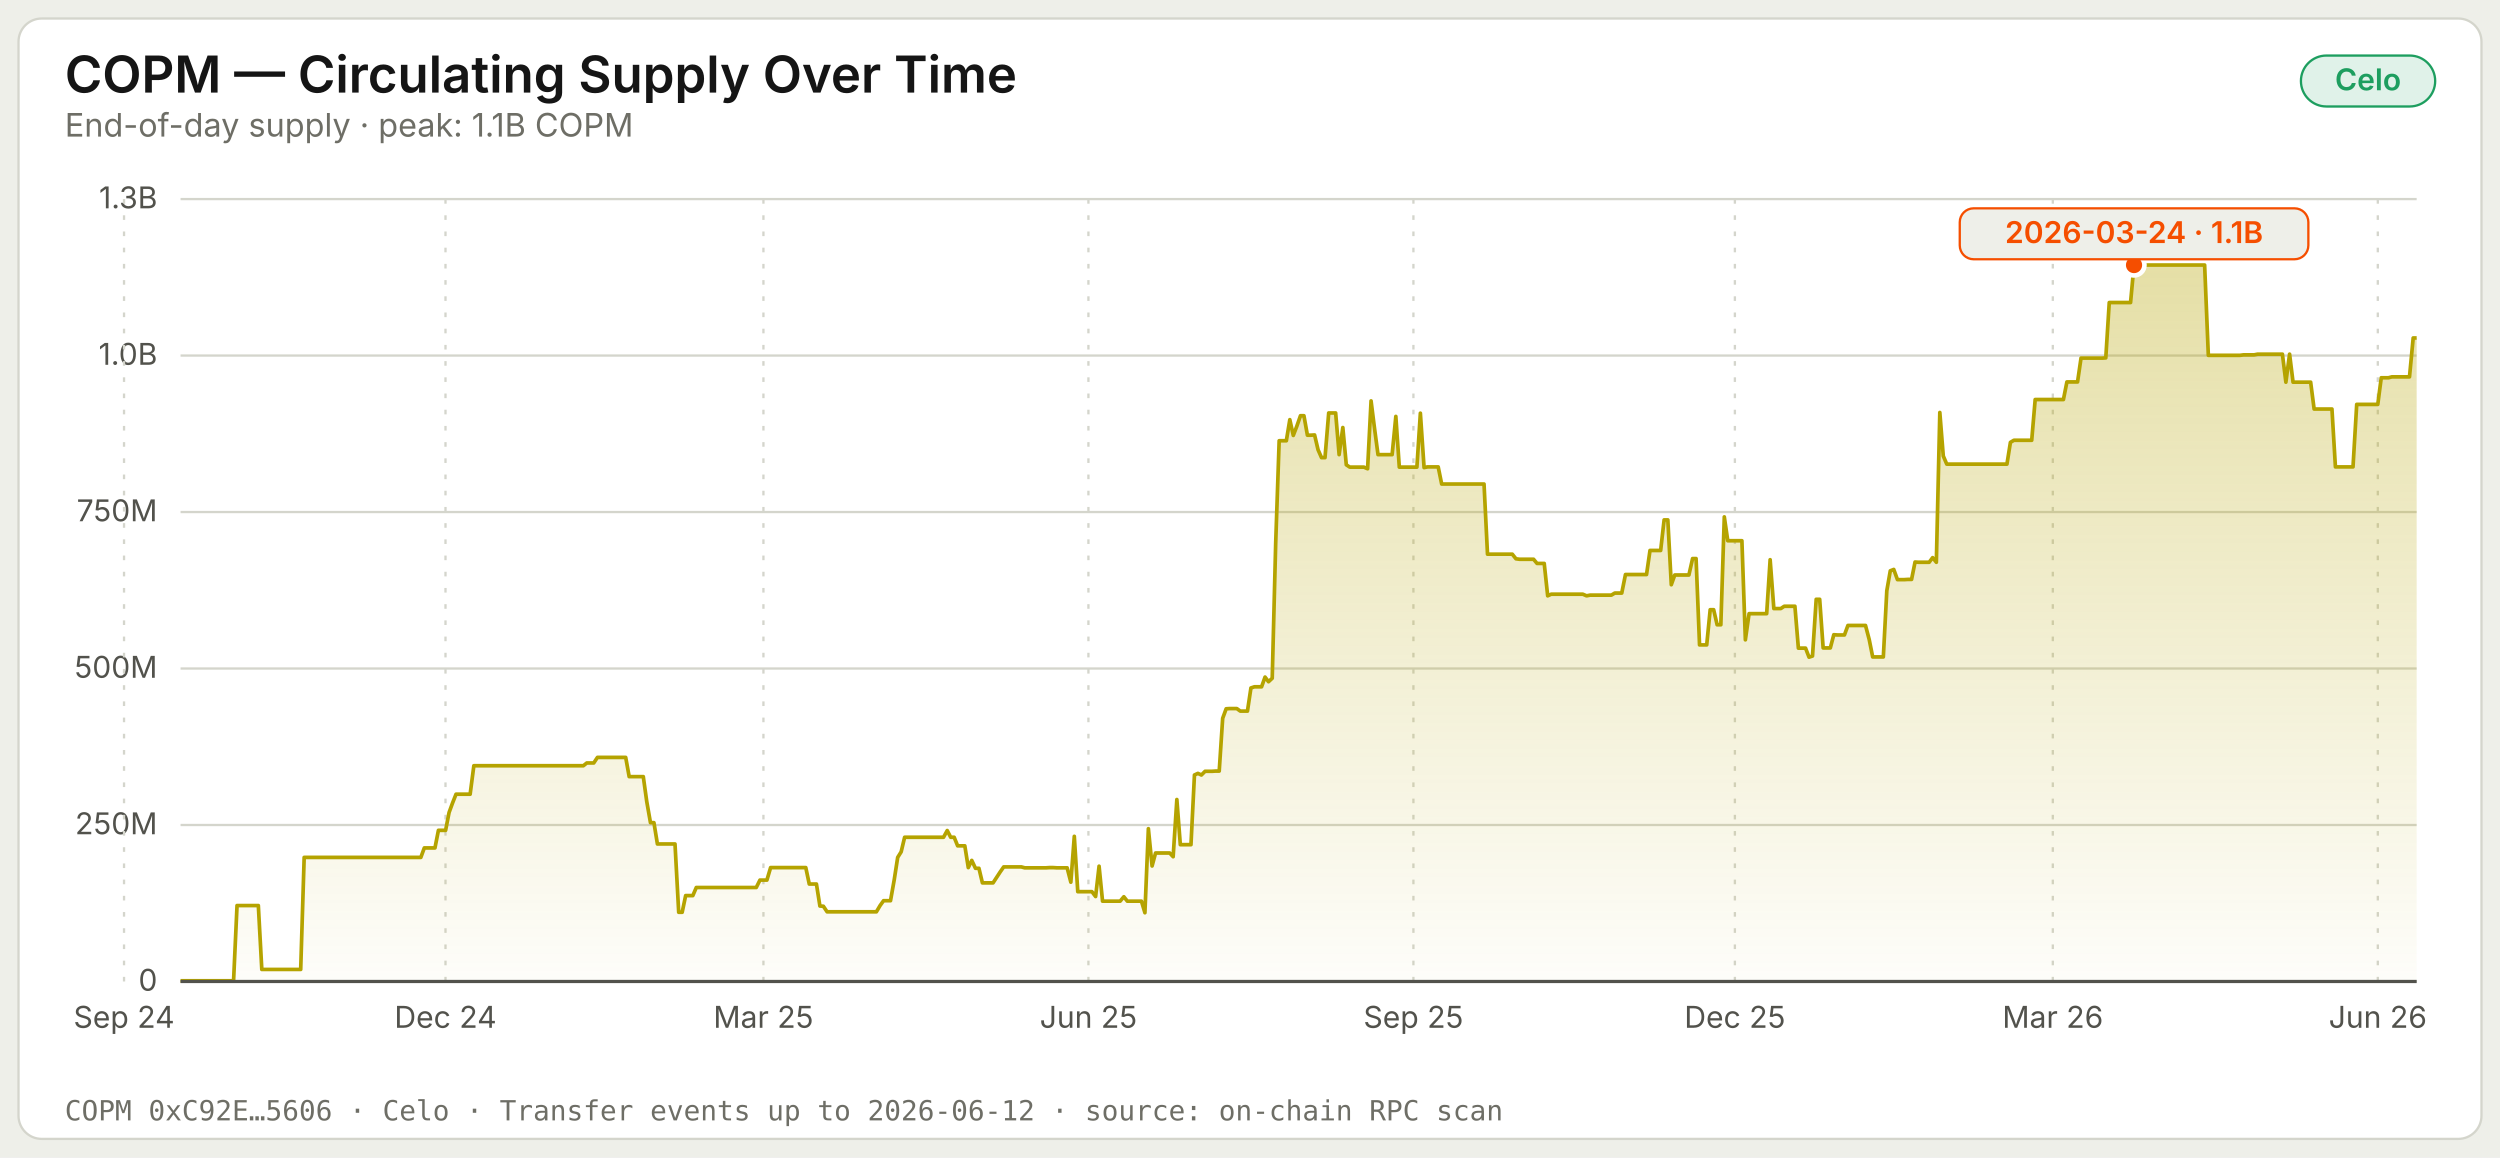
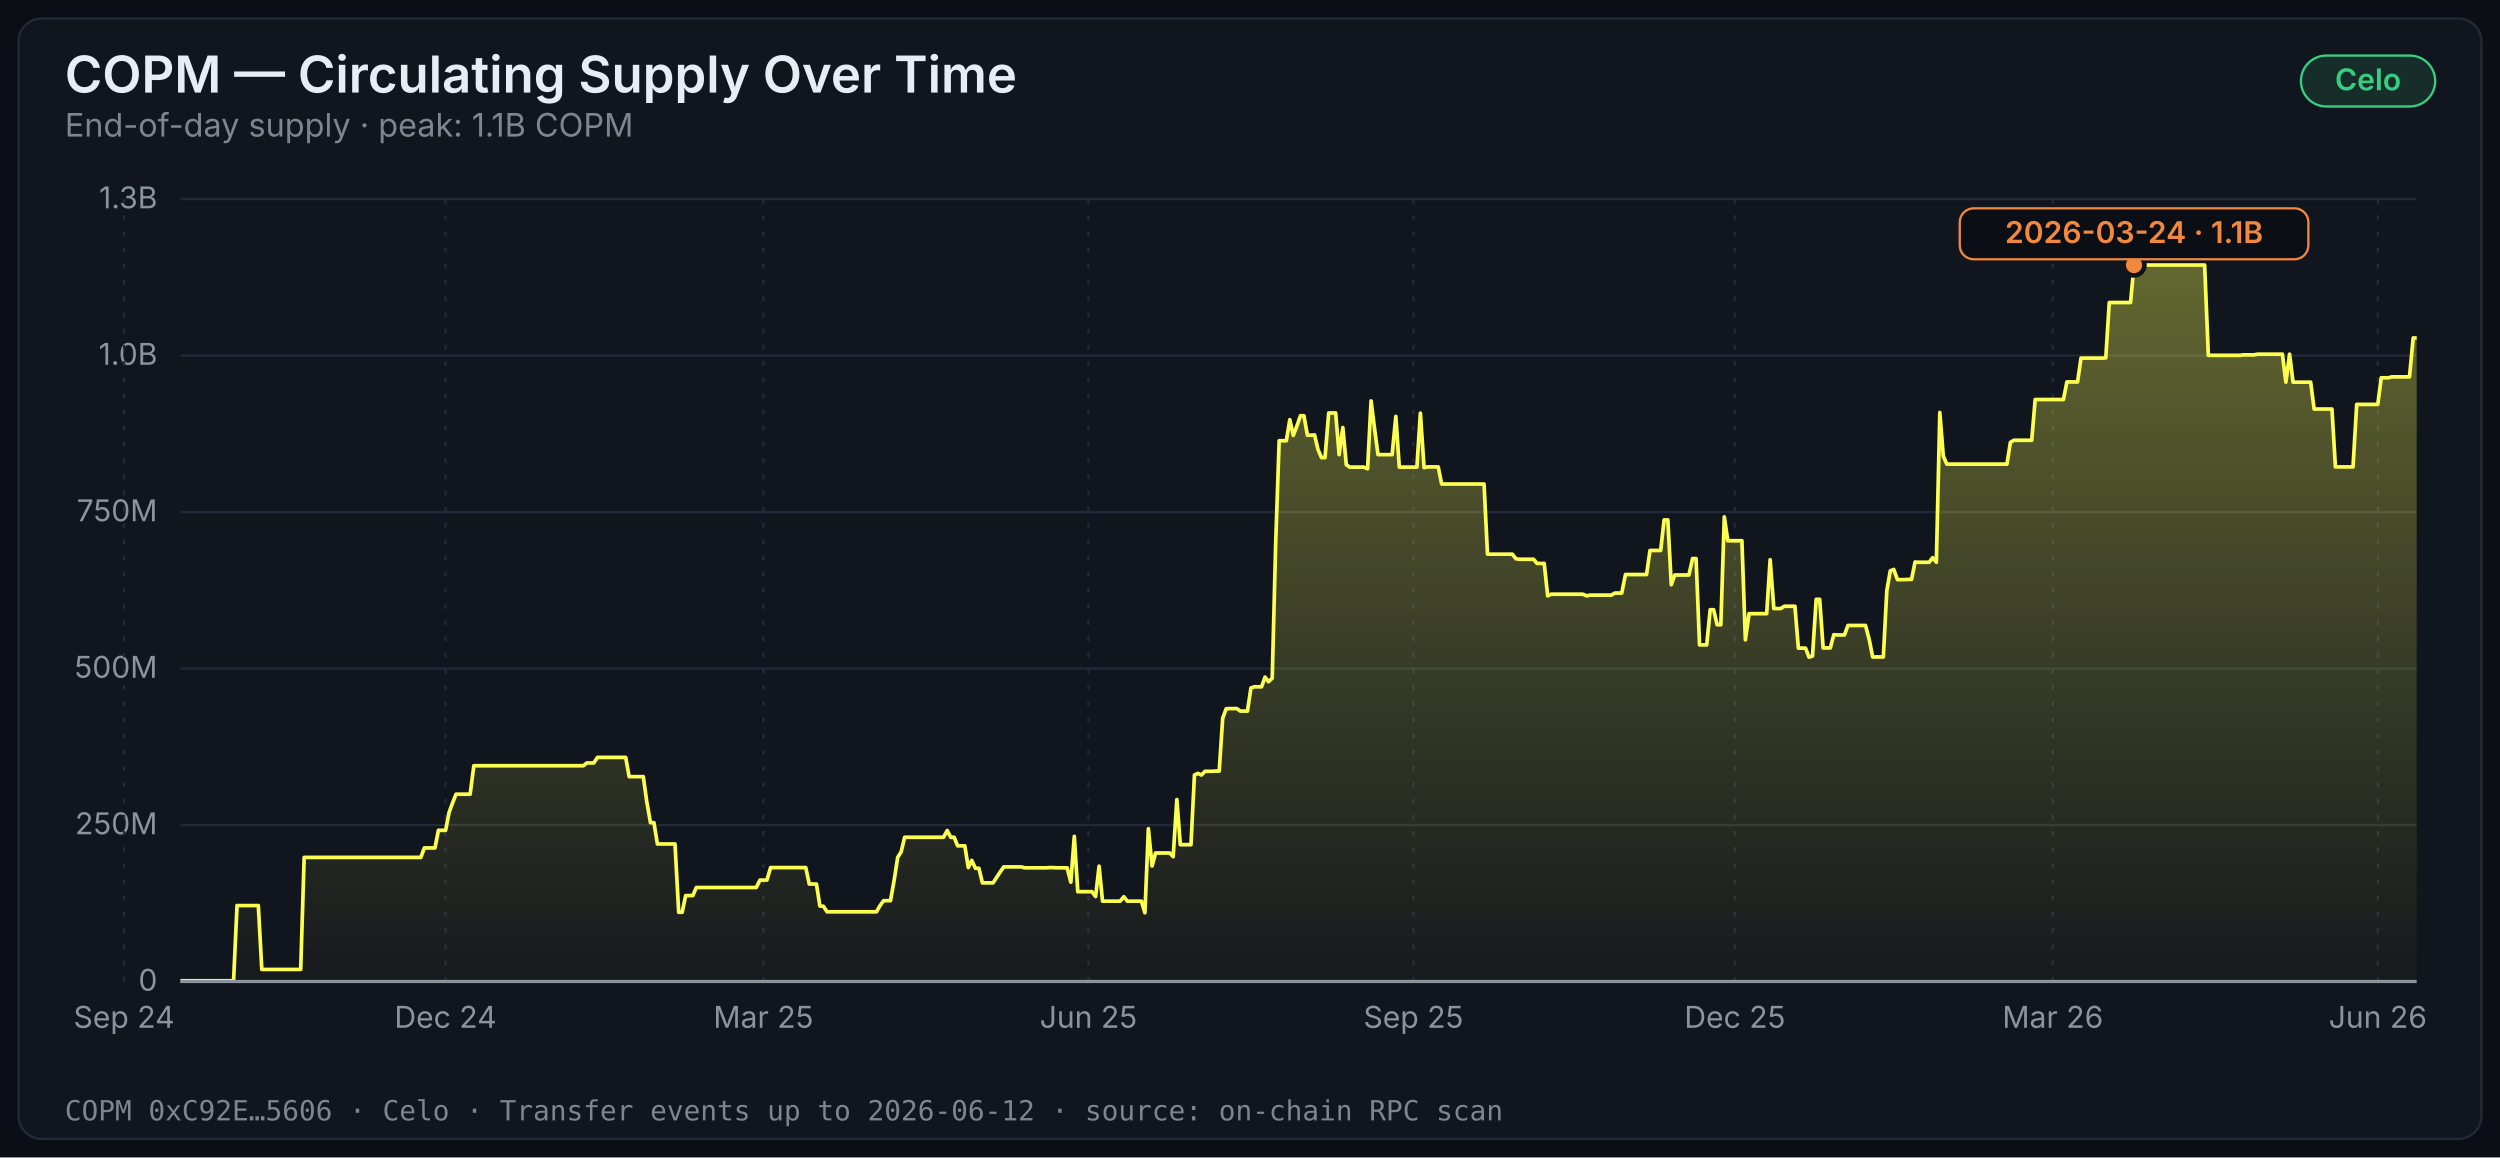
<svg xmlns="http://www.w3.org/2000/svg" width="1080" height="500" viewBox="0 0 1080 500" role="img" aria-label="COPM — Circulating Supply Over Time">
  <style>
-     .title { font: 600 22px -apple-system, 'Segoe UI', system-ui, sans-serif; fill: #151515; }
-     .subtitle { font: 400 14px -apple-system, 'Segoe UI', system-ui, sans-serif; fill: #6e6e66; }
-     .axis { font: 400 13px -apple-system, 'Segoe UI', system-ui, sans-serif; fill: #52524c; }
-     .label { font: 500 14px -apple-system, 'Segoe UI', system-ui, sans-serif; fill: #151515; }
+     .title { font: 600 22px -apple-system, 'Segoe UI', system-ui, sans-serif; fill: #e6edf3; }
+     .subtitle { font: 400 14px -apple-system, 'Segoe UI', system-ui, sans-serif; fill: #7d8590; }
+     .axis { font: 400 13px -apple-system, 'Segoe UI', system-ui, sans-serif; fill: #8b949e; }
+     .label { font: 500 14px -apple-system, 'Segoe UI', system-ui, sans-serif; fill: #e6edf3; }
    .annot { font: 600 13px -apple-system, 'Segoe UI', system-ui, sans-serif; }
    .badge { font: 600 13px -apple-system, 'Segoe UI', system-ui, sans-serif; }
-     .footer { font: 400 12px ui-monospace, 'SF Mono', Menlo, monospace; fill: #6e6e66; }
+     .footer { font: 400 12px ui-monospace, 'SF Mono', Menlo, monospace; fill: #7d8590; }
  </style>
  <defs>
    <linearGradient id="g2" x1="0" y1="0" x2="0" y2="1">
-       <stop offset="0%" stop-color="#b5a300" stop-opacity="0.35" />
-       <stop offset="100%" stop-color="#b5a300" stop-opacity="0.02" />
+       <stop offset="0%" stop-color="#fcff52" stop-opacity="0.35" />
+       <stop offset="100%" stop-color="#fcff52" stop-opacity="0.02" />
    </linearGradient>
  </defs>
-   <rect width="1080" height="500" fill="#eeefe9" />
-   <rect x="8" y="8" width="1064" height="484" rx="10" fill="#ffffff" stroke="#d4d5cc" stroke-width="1" />
+   <rect width="1080" height="500" fill="#0b0e14" />
+   <rect x="8" y="8" width="1064" height="484" rx="10" fill="#11151d" stroke="#222938" stroke-width="1" />
  <text x="28" y="40" class="title">COPM — Circulating Supply Over Time</text>
-   <rect x="994" y="24" width="58" height="22" rx="11" fill="#1d9e5f22" stroke="#1d9e5f" stroke-width="1" />
-   <text x="1023" y="39" class="badge" fill="#1d9e5f" text-anchor="middle">Celo</text>
+   <rect x="994" y="24" width="58" height="22" rx="11" fill="#35d07f22" stroke="#35d07f" stroke-width="1" />
+   <text x="1023" y="39" class="badge" fill="#35d07f" text-anchor="middle">Celo</text>
  <text x="28" y="59" class="subtitle">End-of-day supply · peak: 1.1B COPM</text>
-   <line x1="78" y1="424" x2="1044" y2="424" stroke="#d4d5cc" stroke-width="1" />
+   <line x1="78" y1="424" x2="1044" y2="424" stroke="#222938" stroke-width="1" />
  <text x="68" y="428" class="axis" text-anchor="end">0</text>
-   <line x1="78" y1="356.4" x2="1044" y2="356.4" stroke="#d4d5cc" stroke-width="1" />
+   <line x1="78" y1="356.4" x2="1044" y2="356.4" stroke="#222938" stroke-width="1" />
  <text x="68" y="360.4" class="axis" text-anchor="end">250M</text>
-   <line x1="78" y1="288.8" x2="1044" y2="288.8" stroke="#d4d5cc" stroke-width="1" />
+   <line x1="78" y1="288.8" x2="1044" y2="288.8" stroke="#222938" stroke-width="1" />
  <text x="68" y="292.8" class="axis" text-anchor="end">500M</text>
-   <line x1="78" y1="221.2" x2="1044" y2="221.2" stroke="#d4d5cc" stroke-width="1" />
+   <line x1="78" y1="221.2" x2="1044" y2="221.2" stroke="#222938" stroke-width="1" />
  <text x="68" y="225.2" class="axis" text-anchor="end">750M</text>
-   <line x1="78" y1="153.6" x2="1044" y2="153.6" stroke="#d4d5cc" stroke-width="1" />
+   <line x1="78" y1="153.6" x2="1044" y2="153.6" stroke="#222938" stroke-width="1" />
  <text x="68" y="157.6" class="axis" text-anchor="end">1.0B</text>
-   <line x1="78" y1="86" x2="1044" y2="86" stroke="#d4d5cc" stroke-width="1" />
+   <line x1="78" y1="86" x2="1044" y2="86" stroke="#222938" stroke-width="1" />
  <text x="68" y="90" class="axis" text-anchor="end">1.3B</text>
-   <line x1="53.583" y1="86" x2="53.583" y2="424" stroke="#d4d5cc" stroke-width="1" stroke-dasharray="2,5" />
+   <line x1="53.583" y1="86" x2="53.583" y2="424" stroke="#222938" stroke-width="1" stroke-dasharray="2,5" />
  <text x="53.583" y="444" class="axis" text-anchor="middle">Sep 24</text>
-   <line x1="192.455" y1="86" x2="192.455" y2="424" stroke="#d4d5cc" stroke-width="1" stroke-dasharray="2,5" />
+   <line x1="192.455" y1="86" x2="192.455" y2="424" stroke="#222938" stroke-width="1" stroke-dasharray="2,5" />
  <text x="192.455" y="444" class="axis" text-anchor="middle">Dec 24</text>
-   <line x1="329.801" y1="86" x2="329.801" y2="424" stroke="#d4d5cc" stroke-width="1" stroke-dasharray="2,5" />
+   <line x1="329.801" y1="86" x2="329.801" y2="424" stroke="#222938" stroke-width="1" stroke-dasharray="2,5" />
  <text x="329.801" y="444" class="axis" text-anchor="middle">Mar 25</text>
-   <line x1="470.199" y1="86" x2="470.199" y2="424" stroke="#d4d5cc" stroke-width="1" stroke-dasharray="2,5" />
+   <line x1="470.199" y1="86" x2="470.199" y2="424" stroke="#222938" stroke-width="1" stroke-dasharray="2,5" />
  <text x="470.199" y="444" class="axis" text-anchor="middle">Jun 25</text>
-   <line x1="610.597" y1="86" x2="610.597" y2="424" stroke="#d4d5cc" stroke-width="1" stroke-dasharray="2,5" />
+   <line x1="610.597" y1="86" x2="610.597" y2="424" stroke="#222938" stroke-width="1" stroke-dasharray="2,5" />
  <text x="610.597" y="444" class="axis" text-anchor="middle">Sep 25</text>
-   <line x1="749.469" y1="86" x2="749.469" y2="424" stroke="#d4d5cc" stroke-width="1" stroke-dasharray="2,5" />
+   <line x1="749.469" y1="86" x2="749.469" y2="424" stroke="#222938" stroke-width="1" stroke-dasharray="2,5" />
  <text x="749.469" y="444" class="axis" text-anchor="middle">Dec 25</text>
-   <line x1="886.815" y1="86" x2="886.815" y2="424" stroke="#d4d5cc" stroke-width="1" stroke-dasharray="2,5" />
+   <line x1="886.815" y1="86" x2="886.815" y2="424" stroke="#222938" stroke-width="1" stroke-dasharray="2,5" />
  <text x="886.815" y="444" class="axis" text-anchor="middle">Mar 26</text>
-   <line x1="1027.213" y1="86" x2="1027.213" y2="424" stroke="#d4d5cc" stroke-width="1" stroke-dasharray="2,5" />
+   <line x1="1027.213" y1="86" x2="1027.213" y2="424" stroke="#222938" stroke-width="1" stroke-dasharray="2,5" />
  <text x="1027.213" y="444" class="axis" text-anchor="middle">Jun 26</text>
  <path d="M 78 424 L 78.0 423.7 L 79.5 423.7 L 81.1 423.7 L 82.6 423.7 L 84.1 423.7 L 85.6 423.7 L 87.2 423.7 L 88.7 423.7 L 90.2 423.7 L 91.7 423.7 L 93.3 423.7 L 94.8 423.7 L 96.3 423.7 L 97.8 423.7 L 99.4 423.7 L 100.9 423.7 L 102.4 391.2 L 103.9 391.2 L 105.5 391.2 L 107.0 391.2 L 108.5 391.2 L 110.0 391.2 L 111.6 391.2 L 113.1 418.8 L 114.6 418.8 L 116.2 418.8 L 117.7 418.8 L 119.2 418.8 L 120.7 418.8 L 122.3 418.8 L 123.8 418.8 L 125.3 418.8 L 126.8 418.8 L 128.4 418.8 L 129.9 418.8 L 131.4 370.4 L 132.9 370.4 L 134.5 370.4 L 136.0 370.4 L 137.5 370.4 L 139.0 370.4 L 140.6 370.4 L 142.1 370.4 L 143.6 370.4 L 145.1 370.4 L 146.7 370.4 L 148.2 370.4 L 149.7 370.4 L 151.3 370.4 L 152.8 370.4 L 154.3 370.4 L 155.8 370.4 L 157.4 370.4 L 158.9 370.4 L 160.4 370.4 L 161.9 370.4 L 163.5 370.4 L 165.0 370.4 L 166.5 370.4 L 168.0 370.4 L 169.6 370.4 L 171.1 370.4 L 172.6 370.4 L 174.1 370.4 L 175.7 370.4 L 177.2 370.4 L 178.7 370.4 L 180.2 370.4 L 181.8 370.4 L 183.3 366.3 L 184.8 366.3 L 186.4 366.3 L 187.9 366.3 L 189.4 358.7 L 190.9 358.7 L 192.5 358.7 L 194.0 351.0 L 195.5 346.9 L 197.0 343.1 L 198.6 343.1 L 200.1 343.1 L 201.6 343.1 L 203.1 343.1 L 204.7 330.8 L 206.2 330.8 L 207.7 330.8 L 209.2 330.8 L 210.8 330.8 L 212.3 330.8 L 213.8 330.8 L 215.3 330.8 L 216.9 330.8 L 218.4 330.8 L 219.9 330.8 L 221.5 330.8 L 223.0 330.8 L 224.5 330.8 L 226.0 330.8 L 227.6 330.8 L 229.1 330.8 L 230.6 330.8 L 232.1 330.8 L 233.7 330.8 L 235.2 330.8 L 236.7 330.8 L 238.2 330.8 L 239.8 330.8 L 241.3 330.8 L 242.8 330.8 L 244.3 330.8 L 245.9 330.8 L 247.4 330.8 L 248.9 330.8 L 250.4 330.8 L 252.0 330.8 L 253.5 329.6 L 255.0 329.6 L 256.5 329.6 L 258.1 327.2 L 259.6 327.2 L 261.1 327.2 L 262.7 327.2 L 264.2 327.2 L 265.7 327.2 L 267.2 327.2 L 268.8 327.2 L 270.3 327.2 L 271.8 335.5 L 273.3 335.5 L 274.9 335.5 L 276.4 335.5 L 277.9 335.5 L 279.4 346.3 L 281.0 355.4 L 282.5 355.4 L 284.0 364.6 L 285.5 364.6 L 287.1 364.6 L 288.6 364.6 L 290.1 364.6 L 291.6 364.6 L 293.2 394.1 L 294.7 394.1 L 296.2 386.9 L 297.8 386.9 L 299.3 386.9 L 300.8 383.4 L 302.3 383.4 L 303.9 383.4 L 305.4 383.4 L 306.9 383.4 L 308.4 383.4 L 310.0 383.4 L 311.5 383.4 L 313.0 383.4 L 314.5 383.4 L 316.1 383.4 L 317.6 383.4 L 319.1 383.4 L 320.6 383.4 L 322.2 383.4 L 323.7 383.4 L 325.2 383.4 L 326.7 383.4 L 328.3 380.2 L 329.8 380.2 L 331.3 380.2 L 332.9 374.8 L 334.4 374.8 L 335.9 374.8 L 337.4 374.8 L 339.0 374.8 L 340.5 374.8 L 342.0 374.8 L 343.5 374.8 L 345.1 374.8 L 346.6 374.8 L 348.1 374.8 L 349.6 381.9 L 351.2 381.9 L 352.7 381.9 L 354.2 391.4 L 355.7 391.5 L 357.3 393.9 L 358.8 393.9 L 360.3 393.9 L 361.8 393.9 L 363.4 393.9 L 364.9 393.9 L 366.4 393.9 L 368.0 393.9 L 369.5 393.9 L 371.0 393.9 L 372.5 393.9 L 374.1 393.9 L 375.6 393.9 L 377.1 393.9 L 378.6 393.9 L 380.2 391.2 L 381.7 389.1 L 383.2 389.1 L 384.7 389.1 L 386.3 380.1 L 387.8 370.4 L 389.3 368.0 L 390.8 361.7 L 392.4 361.7 L 393.9 361.7 L 395.4 361.7 L 396.9 361.7 L 398.5 361.7 L 400.0 361.7 L 401.5 361.7 L 403.1 361.7 L 404.6 361.7 L 406.1 361.7 L 407.6 361.7 L 409.2 358.8 L 410.7 361.7 L 412.2 361.7 L 413.7 365.4 L 415.3 365.4 L 416.8 365.4 L 418.3 374.8 L 419.8 371.7 L 421.4 375.1 L 422.9 375.1 L 424.4 381.4 L 425.9 381.4 L 427.5 381.4 L 429.0 381.4 L 430.5 379.1 L 432.0 376.8 L 433.6 374.5 L 435.1 374.5 L 436.6 374.5 L 438.2 374.5 L 439.7 374.5 L 441.2 374.5 L 442.7 374.9 L 444.3 374.9 L 445.8 374.9 L 447.3 374.9 L 448.8 374.9 L 450.4 374.9 L 451.9 374.9 L 453.4 374.8 L 454.9 374.8 L 456.5 374.9 L 458.0 374.9 L 459.5 374.9 L 461.0 374.9 L 462.6 381.1 L 464.1 361.3 L 465.6 385.2 L 467.1 385.2 L 468.7 385.2 L 470.2 385.2 L 471.7 385.2 L 473.3 387.3 L 474.8 374.2 L 476.3 389.3 L 477.8 389.3 L 479.4 389.3 L 480.9 389.3 L 482.4 389.3 L 483.9 389.3 L 485.5 387.4 L 487.0 389.3 L 488.5 389.3 L 490.0 389.3 L 491.6 389.3 L 493.1 389.3 L 494.6 394.3 L 496.1 358.0 L 497.7 374.1 L 499.2 368.5 L 500.7 368.5 L 502.2 368.5 L 503.8 368.5 L 505.3 368.5 L 506.8 370.1 L 508.4 345.4 L 509.9 364.9 L 511.4 364.9 L 512.9 364.9 L 514.5 364.9 L 516.0 334.8 L 517.5 334.1 L 519.0 334.8 L 520.6 333.2 L 522.1 333.2 L 523.6 333.2 L 525.1 333.1 L 526.7 333.1 L 528.2 310.3 L 529.7 306.2 L 531.2 306.1 L 532.8 306.1 L 534.3 306.1 L 535.8 307.2 L 537.3 307.2 L 538.9 307.2 L 540.4 297.2 L 541.9 296.7 L 543.5 296.7 L 545.0 296.7 L 546.5 292.5 L 548.0 294.5 L 549.6 293.0 L 551.1 234.6 L 552.6 190.4 L 554.1 190.4 L 555.7 190.4 L 557.2 181.3 L 558.7 188.1 L 560.2 184.2 L 561.8 179.6 L 563.3 179.6 L 564.8 188.0 L 566.3 188.0 L 567.9 187.9 L 569.4 194.3 L 570.9 197.7 L 572.4 197.7 L 574.0 178.4 L 575.5 178.4 L 577.0 178.4 L 578.5 196.4 L 580.1 184.7 L 581.6 200.8 L 583.1 201.8 L 584.7 201.8 L 586.2 201.8 L 587.7 201.8 L 589.2 201.8 L 590.8 202.5 L 592.3 173.2 L 593.8 185.1 L 595.3 196.4 L 596.9 196.4 L 598.4 196.4 L 599.9 196.4 L 601.4 196.4 L 603.0 179.9 L 604.5 201.8 L 606.0 201.8 L 607.5 201.8 L 609.1 201.8 L 610.6 201.8 L 612.1 201.8 L 613.6 178.5 L 615.2 202.0 L 616.7 201.7 L 618.2 201.7 L 619.8 201.7 L 621.3 201.7 L 622.8 209.1 L 624.3 209.1 L 625.9 209.1 L 627.4 209.1 L 628.9 209.1 L 630.4 209.1 L 632.0 209.1 L 633.5 209.1 L 635.0 209.1 L 636.5 209.1 L 638.1 209.1 L 639.6 209.1 L 641.1 209.1 L 642.6 239.4 L 644.2 239.4 L 645.7 239.4 L 647.2 239.4 L 648.7 239.4 L 650.3 239.4 L 651.8 239.4 L 653.3 239.4 L 654.9 241.4 L 656.4 241.6 L 657.9 241.6 L 659.4 241.6 L 661.0 241.6 L 662.5 241.6 L 664.0 243.4 L 665.5 243.4 L 667.1 243.4 L 668.6 257.4 L 670.1 256.7 L 671.6 256.7 L 673.2 256.7 L 674.7 256.7 L 676.2 256.7 L 677.7 256.7 L 679.3 256.7 L 680.8 256.7 L 682.3 256.7 L 683.8 256.7 L 685.4 257.4 L 686.9 257.1 L 688.4 257.1 L 690.0 257.1 L 691.5 257.1 L 693.0 257.1 L 694.5 257.1 L 696.1 257.1 L 697.6 256.2 L 699.1 256.2 L 700.6 256.2 L 702.2 248.2 L 703.7 248.2 L 705.2 248.2 L 706.7 248.2 L 708.3 248.2 L 709.8 248.2 L 711.3 248.2 L 712.8 237.8 L 714.4 237.8 L 715.9 237.8 L 717.4 237.8 L 718.9 224.6 L 720.5 224.6 L 722.0 252.6 L 723.5 248.4 L 725.1 248.4 L 726.6 248.4 L 728.1 248.4 L 729.6 248.4 L 731.2 241.3 L 732.7 241.3 L 734.2 278.6 L 735.7 278.6 L 737.3 278.6 L 738.8 263.4 L 740.3 263.4 L 741.8 269.9 L 743.4 269.9 L 744.9 223.3 L 746.4 233.6 L 747.9 233.6 L 749.5 233.6 L 751.0 233.6 L 752.5 233.6 L 754.0 276.4 L 755.6 265.1 L 757.1 265.1 L 758.6 265.1 L 760.2 265.1 L 761.7 265.1 L 763.2 265.1 L 764.7 241.8 L 766.3 262.9 L 767.8 262.9 L 769.3 262.9 L 770.8 261.9 L 772.4 261.9 L 773.9 261.9 L 775.4 261.9 L 776.9 280.0 L 778.5 280.0 L 780.0 280.0 L 781.5 283.9 L 783.0 283.4 L 784.6 258.9 L 786.1 258.9 L 787.6 279.9 L 789.1 279.9 L 790.7 279.9 L 792.2 274.2 L 793.7 274.3 L 795.3 274.3 L 796.8 274.3 L 798.3 270.2 L 799.8 270.2 L 801.4 270.2 L 802.9 270.2 L 804.4 270.2 L 805.9 270.2 L 807.5 276.3 L 809.0 283.8 L 810.5 283.8 L 812.0 283.8 L 813.6 283.8 L 815.1 255.2 L 816.6 246.6 L 818.1 246.0 L 819.7 250.4 L 821.2 250.4 L 822.7 250.4 L 824.2 250.3 L 825.8 250.3 L 827.3 242.8 L 828.8 242.9 L 830.4 242.9 L 831.9 242.9 L 833.4 242.9 L 834.9 240.9 L 836.5 242.9 L 838.0 178.2 L 839.5 197.0 L 841.0 200.5 L 842.6 200.5 L 844.1 200.5 L 845.6 200.5 L 847.1 200.5 L 848.7 200.5 L 850.2 200.5 L 851.7 200.5 L 853.2 200.5 L 854.8 200.5 L 856.3 200.5 L 857.8 200.5 L 859.3 200.5 L 860.9 200.5 L 862.4 200.5 L 863.9 200.5 L 865.5 200.5 L 867.0 200.5 L 868.5 191.1 L 870.0 190.2 L 871.6 190.2 L 873.1 190.2 L 874.6 190.2 L 876.1 190.2 L 877.7 190.2 L 879.2 172.6 L 880.7 172.6 L 882.2 172.6 L 883.8 172.6 L 885.3 172.6 L 886.8 172.6 L 888.3 172.6 L 889.9 172.6 L 891.4 172.6 L 892.9 165.0 L 894.4 165.0 L 896.0 165.0 L 897.5 165.0 L 899.0 154.7 L 900.5 154.7 L 902.1 154.7 L 903.6 154.7 L 905.1 154.7 L 906.7 154.7 L 908.2 154.7 L 909.7 154.6 L 911.2 130.7 L 912.8 130.7 L 914.3 130.7 L 915.8 130.7 L 917.3 130.7 L 918.9 130.7 L 920.4 130.7 L 921.9 114.5 L 923.4 114.5 L 925.0 114.5 L 926.5 114.5 L 928.0 114.5 L 929.5 114.5 L 931.1 114.5 L 932.6 114.5 L 934.1 114.5 L 935.6 114.5 L 937.2 114.5 L 938.7 114.5 L 940.2 114.5 L 941.8 114.5 L 943.3 114.5 L 944.8 114.5 L 946.3 114.5 L 947.9 114.5 L 949.4 114.5 L 950.9 114.5 L 952.4 114.5 L 954.0 153.5 L 955.5 153.5 L 957.0 153.5 L 958.5 153.5 L 960.1 153.5 L 961.6 153.5 L 963.1 153.5 L 964.6 153.5 L 966.2 153.5 L 967.7 153.5 L 969.2 153.3 L 970.7 153.3 L 972.3 153.3 L 973.8 153.3 L 975.3 153.0 L 976.9 153.0 L 978.4 153.0 L 979.9 153.0 L 981.4 153.0 L 983.0 153.0 L 984.5 153.0 L 986.0 153.0 L 987.5 165.1 L 989.1 153.0 L 990.6 165.1 L 992.1 165.1 L 993.6 165.1 L 995.2 165.1 L 996.7 165.1 L 998.2 165.1 L 999.7 176.7 L 1001.3 176.7 L 1002.8 176.7 L 1004.3 176.7 L 1005.8 176.7 L 1007.4 176.7 L 1008.9 201.7 L 1010.4 201.7 L 1012.0 201.7 L 1013.5 201.7 L 1015.0 201.7 L 1016.5 201.7 L 1018.1 174.7 L 1019.6 174.7 L 1021.1 174.7 L 1022.6 174.7 L 1024.2 174.7 L 1025.7 174.7 L 1027.2 174.7 L 1028.7 163.2 L 1030.3 163.2 L 1031.8 163.2 L 1033.3 162.8 L 1034.8 162.8 L 1036.4 162.8 L 1037.9 162.8 L 1039.4 162.8 L 1040.9 162.8 L 1042.5 146.0 L 1044.0 146.0 L 1044 424 Z" fill="url(#g2)" />
-   <path d="M 78.0 423.7 L 79.5 423.7 L 81.1 423.7 L 82.6 423.7 L 84.1 423.7 L 85.6 423.7 L 87.2 423.7 L 88.7 423.7 L 90.2 423.7 L 91.7 423.7 L 93.3 423.7 L 94.8 423.7 L 96.3 423.7 L 97.8 423.7 L 99.4 423.7 L 100.9 423.7 L 102.4 391.2 L 103.9 391.2 L 105.5 391.2 L 107.0 391.2 L 108.5 391.2 L 110.0 391.2 L 111.6 391.2 L 113.1 418.8 L 114.6 418.8 L 116.2 418.8 L 117.7 418.8 L 119.2 418.8 L 120.7 418.8 L 122.3 418.8 L 123.8 418.8 L 125.3 418.8 L 126.8 418.8 L 128.4 418.8 L 129.9 418.8 L 131.4 370.4 L 132.9 370.4 L 134.5 370.4 L 136.0 370.4 L 137.5 370.4 L 139.0 370.4 L 140.6 370.4 L 142.1 370.4 L 143.6 370.4 L 145.1 370.4 L 146.7 370.4 L 148.2 370.4 L 149.7 370.4 L 151.3 370.4 L 152.8 370.4 L 154.3 370.4 L 155.8 370.4 L 157.4 370.4 L 158.9 370.4 L 160.4 370.4 L 161.9 370.4 L 163.5 370.4 L 165.0 370.4 L 166.5 370.4 L 168.0 370.4 L 169.6 370.4 L 171.1 370.4 L 172.6 370.4 L 174.1 370.4 L 175.7 370.4 L 177.2 370.4 L 178.7 370.4 L 180.2 370.4 L 181.8 370.4 L 183.3 366.3 L 184.8 366.3 L 186.4 366.3 L 187.9 366.3 L 189.4 358.7 L 190.9 358.7 L 192.5 358.7 L 194.0 351.0 L 195.5 346.9 L 197.0 343.1 L 198.6 343.1 L 200.1 343.1 L 201.6 343.1 L 203.1 343.1 L 204.7 330.8 L 206.2 330.8 L 207.7 330.8 L 209.2 330.8 L 210.8 330.8 L 212.3 330.8 L 213.8 330.8 L 215.3 330.8 L 216.9 330.8 L 218.4 330.8 L 219.9 330.8 L 221.5 330.8 L 223.0 330.8 L 224.5 330.8 L 226.0 330.8 L 227.6 330.8 L 229.1 330.8 L 230.6 330.8 L 232.1 330.8 L 233.7 330.8 L 235.2 330.8 L 236.7 330.8 L 238.2 330.8 L 239.8 330.8 L 241.3 330.8 L 242.8 330.8 L 244.3 330.8 L 245.9 330.8 L 247.4 330.8 L 248.9 330.8 L 250.4 330.8 L 252.0 330.8 L 253.5 329.6 L 255.0 329.6 L 256.5 329.6 L 258.1 327.2 L 259.6 327.2 L 261.1 327.2 L 262.7 327.2 L 264.2 327.2 L 265.7 327.2 L 267.2 327.2 L 268.8 327.2 L 270.3 327.2 L 271.8 335.5 L 273.3 335.5 L 274.9 335.5 L 276.4 335.5 L 277.9 335.5 L 279.4 346.3 L 281.0 355.4 L 282.5 355.4 L 284.0 364.6 L 285.5 364.6 L 287.1 364.6 L 288.6 364.6 L 290.1 364.6 L 291.6 364.6 L 293.2 394.1 L 294.7 394.1 L 296.2 386.9 L 297.8 386.9 L 299.3 386.9 L 300.8 383.4 L 302.3 383.4 L 303.9 383.4 L 305.4 383.4 L 306.9 383.4 L 308.4 383.4 L 310.0 383.4 L 311.5 383.4 L 313.0 383.4 L 314.5 383.4 L 316.1 383.4 L 317.6 383.4 L 319.1 383.4 L 320.6 383.4 L 322.2 383.4 L 323.7 383.4 L 325.2 383.4 L 326.7 383.4 L 328.3 380.2 L 329.8 380.2 L 331.3 380.2 L 332.9 374.8 L 334.4 374.8 L 335.9 374.8 L 337.4 374.8 L 339.0 374.8 L 340.5 374.8 L 342.0 374.8 L 343.5 374.8 L 345.1 374.8 L 346.6 374.8 L 348.1 374.8 L 349.6 381.9 L 351.2 381.9 L 352.7 381.9 L 354.2 391.4 L 355.7 391.5 L 357.3 393.9 L 358.8 393.9 L 360.3 393.9 L 361.8 393.9 L 363.4 393.9 L 364.9 393.9 L 366.4 393.9 L 368.0 393.9 L 369.5 393.9 L 371.0 393.9 L 372.5 393.9 L 374.1 393.9 L 375.6 393.9 L 377.1 393.9 L 378.6 393.9 L 380.2 391.2 L 381.7 389.1 L 383.2 389.1 L 384.7 389.1 L 386.3 380.1 L 387.8 370.4 L 389.3 368.0 L 390.8 361.7 L 392.4 361.7 L 393.9 361.7 L 395.4 361.7 L 396.9 361.7 L 398.5 361.7 L 400.0 361.7 L 401.5 361.7 L 403.1 361.7 L 404.6 361.7 L 406.1 361.7 L 407.6 361.7 L 409.2 358.8 L 410.7 361.7 L 412.2 361.7 L 413.7 365.4 L 415.3 365.4 L 416.8 365.4 L 418.3 374.8 L 419.8 371.7 L 421.4 375.1 L 422.9 375.1 L 424.4 381.4 L 425.9 381.4 L 427.5 381.4 L 429.0 381.4 L 430.5 379.1 L 432.0 376.8 L 433.6 374.5 L 435.1 374.5 L 436.6 374.5 L 438.2 374.5 L 439.7 374.5 L 441.2 374.5 L 442.7 374.9 L 444.3 374.9 L 445.8 374.9 L 447.3 374.9 L 448.8 374.9 L 450.4 374.9 L 451.9 374.9 L 453.4 374.8 L 454.9 374.8 L 456.5 374.9 L 458.0 374.9 L 459.5 374.9 L 461.0 374.9 L 462.6 381.1 L 464.1 361.3 L 465.6 385.2 L 467.1 385.2 L 468.7 385.2 L 470.2 385.2 L 471.7 385.2 L 473.3 387.3 L 474.8 374.2 L 476.3 389.3 L 477.8 389.3 L 479.4 389.3 L 480.9 389.3 L 482.4 389.3 L 483.9 389.3 L 485.5 387.4 L 487.0 389.3 L 488.5 389.3 L 490.0 389.3 L 491.6 389.3 L 493.1 389.3 L 494.6 394.3 L 496.1 358.0 L 497.7 374.1 L 499.2 368.5 L 500.7 368.5 L 502.2 368.5 L 503.8 368.5 L 505.3 368.5 L 506.8 370.1 L 508.4 345.4 L 509.9 364.9 L 511.4 364.9 L 512.9 364.9 L 514.5 364.9 L 516.0 334.8 L 517.5 334.1 L 519.0 334.8 L 520.6 333.2 L 522.1 333.2 L 523.6 333.2 L 525.1 333.1 L 526.7 333.1 L 528.2 310.3 L 529.7 306.2 L 531.2 306.1 L 532.8 306.1 L 534.3 306.1 L 535.8 307.2 L 537.3 307.2 L 538.9 307.2 L 540.4 297.2 L 541.9 296.7 L 543.5 296.7 L 545.0 296.7 L 546.5 292.5 L 548.0 294.5 L 549.6 293.0 L 551.1 234.6 L 552.6 190.4 L 554.1 190.4 L 555.7 190.4 L 557.2 181.3 L 558.7 188.1 L 560.2 184.2 L 561.8 179.6 L 563.3 179.6 L 564.8 188.0 L 566.3 188.0 L 567.9 187.9 L 569.4 194.3 L 570.9 197.7 L 572.4 197.7 L 574.0 178.4 L 575.5 178.4 L 577.0 178.4 L 578.5 196.4 L 580.1 184.7 L 581.6 200.8 L 583.1 201.8 L 584.7 201.8 L 586.2 201.8 L 587.7 201.8 L 589.2 201.8 L 590.8 202.5 L 592.3 173.2 L 593.8 185.1 L 595.3 196.4 L 596.9 196.4 L 598.4 196.4 L 599.9 196.4 L 601.4 196.4 L 603.0 179.9 L 604.5 201.8 L 606.0 201.8 L 607.5 201.8 L 609.1 201.8 L 610.6 201.8 L 612.1 201.8 L 613.6 178.5 L 615.2 202.0 L 616.7 201.7 L 618.2 201.7 L 619.8 201.7 L 621.3 201.7 L 622.8 209.1 L 624.3 209.1 L 625.9 209.1 L 627.4 209.1 L 628.9 209.1 L 630.4 209.1 L 632.0 209.1 L 633.5 209.1 L 635.0 209.1 L 636.5 209.1 L 638.1 209.1 L 639.6 209.1 L 641.1 209.1 L 642.6 239.4 L 644.2 239.4 L 645.7 239.4 L 647.2 239.4 L 648.7 239.4 L 650.3 239.4 L 651.8 239.4 L 653.3 239.4 L 654.9 241.4 L 656.4 241.6 L 657.9 241.6 L 659.4 241.6 L 661.0 241.6 L 662.5 241.6 L 664.0 243.4 L 665.5 243.4 L 667.1 243.4 L 668.6 257.4 L 670.1 256.7 L 671.6 256.7 L 673.2 256.7 L 674.7 256.7 L 676.2 256.7 L 677.7 256.7 L 679.3 256.7 L 680.8 256.7 L 682.3 256.7 L 683.8 256.7 L 685.4 257.4 L 686.9 257.1 L 688.4 257.1 L 690.0 257.1 L 691.5 257.1 L 693.0 257.1 L 694.5 257.1 L 696.1 257.1 L 697.6 256.2 L 699.1 256.2 L 700.6 256.2 L 702.2 248.2 L 703.7 248.2 L 705.2 248.2 L 706.7 248.2 L 708.3 248.2 L 709.8 248.2 L 711.3 248.2 L 712.8 237.8 L 714.4 237.8 L 715.9 237.8 L 717.4 237.8 L 718.9 224.6 L 720.5 224.6 L 722.0 252.6 L 723.5 248.4 L 725.1 248.4 L 726.6 248.4 L 728.1 248.4 L 729.6 248.4 L 731.2 241.3 L 732.7 241.3 L 734.2 278.6 L 735.7 278.6 L 737.3 278.6 L 738.8 263.4 L 740.3 263.4 L 741.8 269.9 L 743.4 269.9 L 744.9 223.3 L 746.4 233.6 L 747.9 233.6 L 749.5 233.6 L 751.0 233.6 L 752.5 233.6 L 754.0 276.4 L 755.6 265.1 L 757.1 265.1 L 758.6 265.1 L 760.2 265.1 L 761.7 265.1 L 763.2 265.1 L 764.7 241.8 L 766.3 262.9 L 767.8 262.9 L 769.3 262.9 L 770.8 261.9 L 772.4 261.9 L 773.9 261.9 L 775.4 261.9 L 776.9 280.0 L 778.5 280.0 L 780.0 280.0 L 781.5 283.9 L 783.0 283.4 L 784.6 258.9 L 786.1 258.9 L 787.6 279.9 L 789.1 279.9 L 790.7 279.9 L 792.2 274.2 L 793.7 274.3 L 795.3 274.3 L 796.8 274.3 L 798.3 270.2 L 799.8 270.2 L 801.4 270.2 L 802.9 270.2 L 804.4 270.2 L 805.9 270.2 L 807.5 276.3 L 809.0 283.8 L 810.5 283.8 L 812.0 283.8 L 813.6 283.8 L 815.1 255.2 L 816.6 246.6 L 818.1 246.0 L 819.7 250.4 L 821.2 250.4 L 822.7 250.4 L 824.2 250.3 L 825.8 250.3 L 827.3 242.8 L 828.8 242.9 L 830.4 242.9 L 831.9 242.9 L 833.4 242.9 L 834.9 240.9 L 836.5 242.9 L 838.0 178.2 L 839.5 197.0 L 841.0 200.5 L 842.6 200.5 L 844.1 200.5 L 845.6 200.5 L 847.1 200.5 L 848.7 200.5 L 850.2 200.5 L 851.7 200.5 L 853.2 200.5 L 854.8 200.5 L 856.3 200.5 L 857.8 200.5 L 859.3 200.5 L 860.9 200.5 L 862.4 200.5 L 863.9 200.5 L 865.5 200.5 L 867.0 200.5 L 868.5 191.1 L 870.0 190.2 L 871.6 190.2 L 873.1 190.2 L 874.6 190.2 L 876.1 190.2 L 877.7 190.2 L 879.2 172.6 L 880.7 172.6 L 882.2 172.6 L 883.8 172.6 L 885.3 172.6 L 886.8 172.6 L 888.3 172.6 L 889.9 172.6 L 891.4 172.6 L 892.9 165.0 L 894.4 165.0 L 896.0 165.0 L 897.5 165.0 L 899.0 154.7 L 900.5 154.7 L 902.1 154.7 L 903.6 154.7 L 905.1 154.7 L 906.7 154.7 L 908.2 154.7 L 909.7 154.6 L 911.2 130.7 L 912.8 130.7 L 914.3 130.7 L 915.8 130.7 L 917.3 130.7 L 918.9 130.7 L 920.4 130.7 L 921.9 114.5 L 923.4 114.5 L 925.0 114.5 L 926.5 114.5 L 928.0 114.5 L 929.5 114.5 L 931.1 114.5 L 932.6 114.5 L 934.1 114.5 L 935.6 114.5 L 937.2 114.5 L 938.7 114.5 L 940.2 114.5 L 941.8 114.5 L 943.3 114.5 L 944.8 114.5 L 946.3 114.5 L 947.9 114.5 L 949.4 114.5 L 950.9 114.5 L 952.4 114.5 L 954.0 153.5 L 955.5 153.5 L 957.0 153.5 L 958.5 153.5 L 960.1 153.5 L 961.6 153.5 L 963.1 153.5 L 964.6 153.5 L 966.2 153.5 L 967.7 153.5 L 969.2 153.3 L 970.7 153.3 L 972.3 153.3 L 973.8 153.3 L 975.3 153.0 L 976.9 153.0 L 978.4 153.0 L 979.9 153.0 L 981.4 153.0 L 983.0 153.0 L 984.5 153.0 L 986.0 153.0 L 987.5 165.1 L 989.1 153.0 L 990.6 165.1 L 992.1 165.1 L 993.6 165.1 L 995.2 165.1 L 996.7 165.1 L 998.2 165.1 L 999.7 176.7 L 1001.3 176.7 L 1002.8 176.7 L 1004.3 176.7 L 1005.8 176.7 L 1007.4 176.7 L 1008.9 201.7 L 1010.4 201.7 L 1012.0 201.7 L 1013.5 201.7 L 1015.0 201.7 L 1016.5 201.7 L 1018.1 174.7 L 1019.6 174.7 L 1021.1 174.7 L 1022.6 174.7 L 1024.2 174.7 L 1025.7 174.7 L 1027.2 174.7 L 1028.7 163.2 L 1030.3 163.2 L 1031.8 163.2 L 1033.3 162.8 L 1034.8 162.8 L 1036.4 162.8 L 1037.9 162.8 L 1039.4 162.8 L 1040.9 162.8 L 1042.5 146.0 L 1044.0 146.0" stroke="#b5a300" stroke-width="1.6" fill="none" stroke-linejoin="round" />
-   <circle cx="921.9" cy="114.5" r="4.5" fill="#f54e00" stroke="#ffffff" stroke-width="2" />
-   <rect x="846.615" y="90" width="150.6" height="22" rx="6" fill="#eeefe9" stroke="#f54e00" stroke-width="1" />
-   <text x="921.915" y="105" class="annot" fill="#f54e00" text-anchor="middle">2026-03-24 · 1.1B</text>
-   <line x1="78" y1="424" x2="1044" y2="424" stroke="#52524c" stroke-width="1.4" />
+   <path d="M 78.0 423.7 L 79.5 423.7 L 81.1 423.7 L 82.6 423.7 L 84.1 423.7 L 85.6 423.7 L 87.2 423.7 L 88.7 423.7 L 90.2 423.7 L 91.7 423.7 L 93.3 423.7 L 94.8 423.7 L 96.3 423.7 L 97.8 423.7 L 99.4 423.7 L 100.9 423.7 L 102.4 391.2 L 103.9 391.2 L 105.5 391.2 L 107.0 391.2 L 108.5 391.2 L 110.0 391.2 L 111.6 391.2 L 113.1 418.8 L 114.6 418.8 L 116.2 418.8 L 117.7 418.8 L 119.2 418.8 L 120.7 418.8 L 122.3 418.8 L 123.8 418.8 L 125.3 418.8 L 126.8 418.8 L 128.4 418.8 L 129.9 418.8 L 131.4 370.4 L 132.9 370.4 L 134.5 370.4 L 136.0 370.4 L 137.5 370.4 L 139.0 370.4 L 140.6 370.4 L 142.1 370.4 L 143.6 370.4 L 145.1 370.4 L 146.7 370.4 L 148.2 370.4 L 149.7 370.4 L 151.3 370.4 L 152.8 370.4 L 154.3 370.4 L 155.8 370.4 L 157.4 370.4 L 158.9 370.4 L 160.4 370.4 L 161.9 370.4 L 163.5 370.4 L 165.0 370.4 L 166.5 370.4 L 168.0 370.4 L 169.6 370.4 L 171.1 370.4 L 172.6 370.4 L 174.1 370.4 L 175.7 370.4 L 177.2 370.4 L 178.7 370.4 L 180.2 370.4 L 181.8 370.4 L 183.3 366.3 L 184.8 366.3 L 186.4 366.3 L 187.9 366.3 L 189.4 358.7 L 190.9 358.7 L 192.5 358.7 L 194.0 351.0 L 195.5 346.9 L 197.0 343.1 L 198.6 343.1 L 200.1 343.1 L 201.6 343.1 L 203.1 343.1 L 204.7 330.8 L 206.2 330.8 L 207.7 330.8 L 209.2 330.8 L 210.8 330.8 L 212.3 330.8 L 213.8 330.8 L 215.3 330.8 L 216.9 330.8 L 218.4 330.8 L 219.9 330.8 L 221.5 330.8 L 223.0 330.8 L 224.5 330.8 L 226.0 330.8 L 227.6 330.8 L 229.1 330.8 L 230.6 330.8 L 232.1 330.8 L 233.7 330.8 L 235.2 330.8 L 236.7 330.8 L 238.2 330.8 L 239.8 330.8 L 241.3 330.8 L 242.8 330.8 L 244.3 330.8 L 245.9 330.8 L 247.4 330.8 L 248.9 330.8 L 250.4 330.8 L 252.0 330.8 L 253.5 329.6 L 255.0 329.6 L 256.5 329.6 L 258.1 327.2 L 259.6 327.2 L 261.1 327.2 L 262.7 327.2 L 264.2 327.2 L 265.7 327.2 L 267.2 327.2 L 268.8 327.2 L 270.3 327.2 L 271.8 335.5 L 273.3 335.5 L 274.9 335.5 L 276.4 335.5 L 277.9 335.5 L 279.4 346.3 L 281.0 355.4 L 282.5 355.4 L 284.0 364.6 L 285.5 364.6 L 287.1 364.6 L 288.6 364.6 L 290.1 364.6 L 291.6 364.6 L 293.2 394.1 L 294.7 394.1 L 296.2 386.9 L 297.8 386.9 L 299.3 386.9 L 300.8 383.4 L 302.3 383.4 L 303.9 383.4 L 305.4 383.4 L 306.9 383.4 L 308.4 383.4 L 310.0 383.4 L 311.5 383.4 L 313.0 383.4 L 314.5 383.4 L 316.1 383.4 L 317.6 383.4 L 319.1 383.4 L 320.6 383.4 L 322.2 383.4 L 323.7 383.4 L 325.2 383.4 L 326.7 383.4 L 328.3 380.2 L 329.8 380.2 L 331.3 380.2 L 332.9 374.8 L 334.4 374.8 L 335.9 374.8 L 337.4 374.8 L 339.0 374.8 L 340.5 374.8 L 342.0 374.8 L 343.5 374.8 L 345.1 374.8 L 346.6 374.8 L 348.1 374.8 L 349.6 381.9 L 351.2 381.9 L 352.7 381.9 L 354.2 391.4 L 355.7 391.5 L 357.3 393.9 L 358.8 393.9 L 360.3 393.9 L 361.8 393.9 L 363.4 393.9 L 364.9 393.9 L 366.4 393.9 L 368.0 393.9 L 369.5 393.9 L 371.0 393.9 L 372.5 393.9 L 374.1 393.9 L 375.6 393.9 L 377.1 393.9 L 378.6 393.9 L 380.2 391.2 L 381.7 389.1 L 383.2 389.1 L 384.7 389.1 L 386.3 380.1 L 387.8 370.4 L 389.3 368.0 L 390.8 361.7 L 392.4 361.7 L 393.9 361.7 L 395.4 361.7 L 396.9 361.7 L 398.5 361.7 L 400.0 361.7 L 401.5 361.7 L 403.1 361.7 L 404.6 361.7 L 406.1 361.7 L 407.6 361.7 L 409.2 358.8 L 410.7 361.7 L 412.2 361.7 L 413.7 365.4 L 415.3 365.4 L 416.8 365.4 L 418.3 374.8 L 419.8 371.7 L 421.4 375.1 L 422.9 375.1 L 424.4 381.4 L 425.9 381.4 L 427.5 381.4 L 429.0 381.4 L 430.5 379.1 L 432.0 376.8 L 433.6 374.5 L 435.1 374.5 L 436.6 374.5 L 438.2 374.5 L 439.7 374.5 L 441.2 374.5 L 442.7 374.9 L 444.3 374.9 L 445.8 374.9 L 447.3 374.9 L 448.8 374.9 L 450.4 374.9 L 451.9 374.9 L 453.4 374.8 L 454.9 374.8 L 456.5 374.9 L 458.0 374.9 L 459.5 374.9 L 461.0 374.9 L 462.6 381.1 L 464.1 361.3 L 465.6 385.2 L 467.1 385.2 L 468.7 385.2 L 470.2 385.2 L 471.7 385.2 L 473.3 387.3 L 474.8 374.2 L 476.3 389.3 L 477.8 389.3 L 479.4 389.3 L 480.9 389.3 L 482.4 389.3 L 483.9 389.3 L 485.5 387.4 L 487.0 389.3 L 488.5 389.3 L 490.0 389.3 L 491.6 389.3 L 493.1 389.3 L 494.6 394.3 L 496.1 358.0 L 497.7 374.1 L 499.2 368.5 L 500.7 368.5 L 502.2 368.5 L 503.8 368.5 L 505.3 368.5 L 506.8 370.1 L 508.4 345.4 L 509.9 364.9 L 511.4 364.9 L 512.9 364.9 L 514.5 364.9 L 516.0 334.8 L 517.5 334.1 L 519.0 334.8 L 520.6 333.2 L 522.1 333.2 L 523.6 333.2 L 525.1 333.1 L 526.7 333.1 L 528.2 310.3 L 529.7 306.2 L 531.2 306.1 L 532.8 306.1 L 534.3 306.1 L 535.8 307.2 L 537.3 307.2 L 538.9 307.2 L 540.4 297.2 L 541.9 296.7 L 543.5 296.7 L 545.0 296.7 L 546.5 292.5 L 548.0 294.5 L 549.6 293.0 L 551.1 234.6 L 552.6 190.4 L 554.1 190.4 L 555.7 190.4 L 557.2 181.3 L 558.7 188.1 L 560.2 184.2 L 561.8 179.6 L 563.3 179.6 L 564.8 188.0 L 566.3 188.0 L 567.9 187.9 L 569.4 194.3 L 570.9 197.7 L 572.4 197.7 L 574.0 178.4 L 575.5 178.4 L 577.0 178.4 L 578.5 196.4 L 580.1 184.7 L 581.6 200.8 L 583.1 201.8 L 584.7 201.8 L 586.2 201.8 L 587.7 201.8 L 589.2 201.8 L 590.8 202.5 L 592.3 173.2 L 593.8 185.1 L 595.3 196.4 L 596.9 196.4 L 598.4 196.4 L 599.9 196.4 L 601.4 196.4 L 603.0 179.9 L 604.5 201.8 L 606.0 201.8 L 607.5 201.8 L 609.1 201.8 L 610.6 201.8 L 612.1 201.8 L 613.6 178.5 L 615.2 202.0 L 616.7 201.7 L 618.2 201.7 L 619.8 201.7 L 621.3 201.7 L 622.8 209.1 L 624.3 209.1 L 625.9 209.1 L 627.4 209.1 L 628.9 209.1 L 630.4 209.1 L 632.0 209.1 L 633.5 209.1 L 635.0 209.1 L 636.5 209.1 L 638.1 209.1 L 639.6 209.1 L 641.1 209.1 L 642.6 239.4 L 644.2 239.4 L 645.7 239.4 L 647.2 239.4 L 648.7 239.4 L 650.3 239.4 L 651.8 239.4 L 653.3 239.4 L 654.9 241.4 L 656.4 241.6 L 657.9 241.6 L 659.4 241.6 L 661.0 241.6 L 662.5 241.6 L 664.0 243.4 L 665.5 243.4 L 667.1 243.4 L 668.6 257.4 L 670.1 256.7 L 671.6 256.7 L 673.2 256.7 L 674.7 256.7 L 676.2 256.7 L 677.7 256.7 L 679.3 256.7 L 680.8 256.7 L 682.3 256.7 L 683.8 256.7 L 685.4 257.4 L 686.9 257.1 L 688.4 257.1 L 690.0 257.1 L 691.5 257.1 L 693.0 257.1 L 694.5 257.1 L 696.1 257.1 L 697.6 256.2 L 699.1 256.2 L 700.6 256.2 L 702.2 248.2 L 703.7 248.2 L 705.2 248.2 L 706.7 248.2 L 708.3 248.2 L 709.8 248.2 L 711.3 248.2 L 712.8 237.8 L 714.4 237.8 L 715.9 237.8 L 717.4 237.8 L 718.9 224.6 L 720.5 224.6 L 722.0 252.6 L 723.5 248.4 L 725.1 248.4 L 726.6 248.4 L 728.1 248.4 L 729.6 248.4 L 731.2 241.3 L 732.7 241.3 L 734.2 278.6 L 735.7 278.6 L 737.3 278.6 L 738.8 263.4 L 740.3 263.4 L 741.8 269.9 L 743.4 269.9 L 744.9 223.3 L 746.4 233.6 L 747.9 233.6 L 749.5 233.6 L 751.0 233.6 L 752.5 233.6 L 754.0 276.4 L 755.6 265.1 L 757.1 265.1 L 758.6 265.1 L 760.2 265.1 L 761.7 265.1 L 763.2 265.1 L 764.7 241.8 L 766.3 262.9 L 767.8 262.9 L 769.3 262.9 L 770.8 261.9 L 772.4 261.9 L 773.9 261.9 L 775.4 261.9 L 776.9 280.0 L 778.5 280.0 L 780.0 280.0 L 781.5 283.9 L 783.0 283.4 L 784.6 258.9 L 786.1 258.9 L 787.6 279.9 L 789.1 279.9 L 790.7 279.9 L 792.2 274.2 L 793.7 274.3 L 795.3 274.3 L 796.8 274.3 L 798.3 270.2 L 799.8 270.2 L 801.4 270.2 L 802.9 270.2 L 804.4 270.2 L 805.9 270.2 L 807.5 276.3 L 809.0 283.8 L 810.5 283.8 L 812.0 283.8 L 813.6 283.8 L 815.1 255.2 L 816.6 246.6 L 818.1 246.0 L 819.7 250.4 L 821.2 250.4 L 822.7 250.4 L 824.2 250.3 L 825.8 250.3 L 827.3 242.8 L 828.8 242.9 L 830.4 242.9 L 831.9 242.9 L 833.4 242.9 L 834.9 240.9 L 836.5 242.9 L 838.0 178.2 L 839.5 197.0 L 841.0 200.5 L 842.6 200.5 L 844.1 200.5 L 845.6 200.5 L 847.1 200.5 L 848.7 200.5 L 850.2 200.5 L 851.7 200.5 L 853.2 200.5 L 854.8 200.5 L 856.3 200.5 L 857.8 200.5 L 859.3 200.5 L 860.9 200.5 L 862.4 200.5 L 863.9 200.5 L 865.5 200.5 L 867.0 200.5 L 868.5 191.1 L 870.0 190.2 L 871.6 190.2 L 873.1 190.2 L 874.6 190.2 L 876.1 190.2 L 877.7 190.2 L 879.2 172.6 L 880.7 172.6 L 882.2 172.6 L 883.8 172.6 L 885.3 172.6 L 886.8 172.6 L 888.3 172.6 L 889.9 172.6 L 891.4 172.6 L 892.9 165.0 L 894.4 165.0 L 896.0 165.0 L 897.5 165.0 L 899.0 154.7 L 900.5 154.7 L 902.1 154.7 L 903.6 154.7 L 905.1 154.7 L 906.7 154.7 L 908.2 154.7 L 909.7 154.6 L 911.2 130.7 L 912.8 130.7 L 914.3 130.7 L 915.8 130.7 L 917.3 130.7 L 918.9 130.7 L 920.4 130.7 L 921.9 114.5 L 923.4 114.5 L 925.0 114.5 L 926.5 114.5 L 928.0 114.5 L 929.5 114.5 L 931.1 114.5 L 932.6 114.5 L 934.1 114.5 L 935.6 114.5 L 937.2 114.5 L 938.7 114.5 L 940.2 114.5 L 941.8 114.5 L 943.3 114.5 L 944.8 114.5 L 946.3 114.5 L 947.9 114.5 L 949.4 114.5 L 950.9 114.5 L 952.4 114.5 L 954.0 153.5 L 955.5 153.5 L 957.0 153.5 L 958.5 153.5 L 960.1 153.5 L 961.6 153.5 L 963.1 153.5 L 964.6 153.5 L 966.2 153.5 L 967.7 153.5 L 969.2 153.3 L 970.7 153.3 L 972.3 153.3 L 973.8 153.3 L 975.3 153.0 L 976.9 153.0 L 978.4 153.0 L 979.9 153.0 L 981.4 153.0 L 983.0 153.0 L 984.5 153.0 L 986.0 153.0 L 987.5 165.1 L 989.1 153.0 L 990.6 165.1 L 992.1 165.1 L 993.6 165.1 L 995.2 165.1 L 996.7 165.1 L 998.2 165.1 L 999.7 176.7 L 1001.3 176.7 L 1002.8 176.7 L 1004.3 176.7 L 1005.8 176.7 L 1007.4 176.7 L 1008.9 201.7 L 1010.4 201.7 L 1012.0 201.7 L 1013.5 201.7 L 1015.0 201.7 L 1016.5 201.7 L 1018.1 174.7 L 1019.6 174.7 L 1021.1 174.7 L 1022.6 174.7 L 1024.2 174.7 L 1025.7 174.7 L 1027.2 174.7 L 1028.7 163.2 L 1030.3 163.2 L 1031.8 163.2 L 1033.3 162.8 L 1034.8 162.8 L 1036.4 162.8 L 1037.9 162.8 L 1039.4 162.8 L 1040.9 162.8 L 1042.5 146.0 L 1044.0 146.0" stroke="#fcff52" stroke-width="1.6" fill="none" stroke-linejoin="round" />
+   <circle cx="921.9" cy="114.5" r="4.5" fill="#f0883e" stroke="#11151d" stroke-width="2" />
+   <rect x="846.615" y="90" width="150.6" height="22" rx="6" fill="#0b0e14" stroke="#f0883e" stroke-width="1" />
+   <text x="921.915" y="105" class="annot" fill="#f0883e" text-anchor="middle">2026-03-24 · 1.1B</text>
+   <line x1="78" y1="424" x2="1044" y2="424" stroke="#8b949e" stroke-width="1.4" />
  <text x="28" y="484" class="footer">COPM 0xC92E…5606 · Celo · Transfer events up to 2026-06-12 · source: on-chain RPC scan</text>
</svg>
